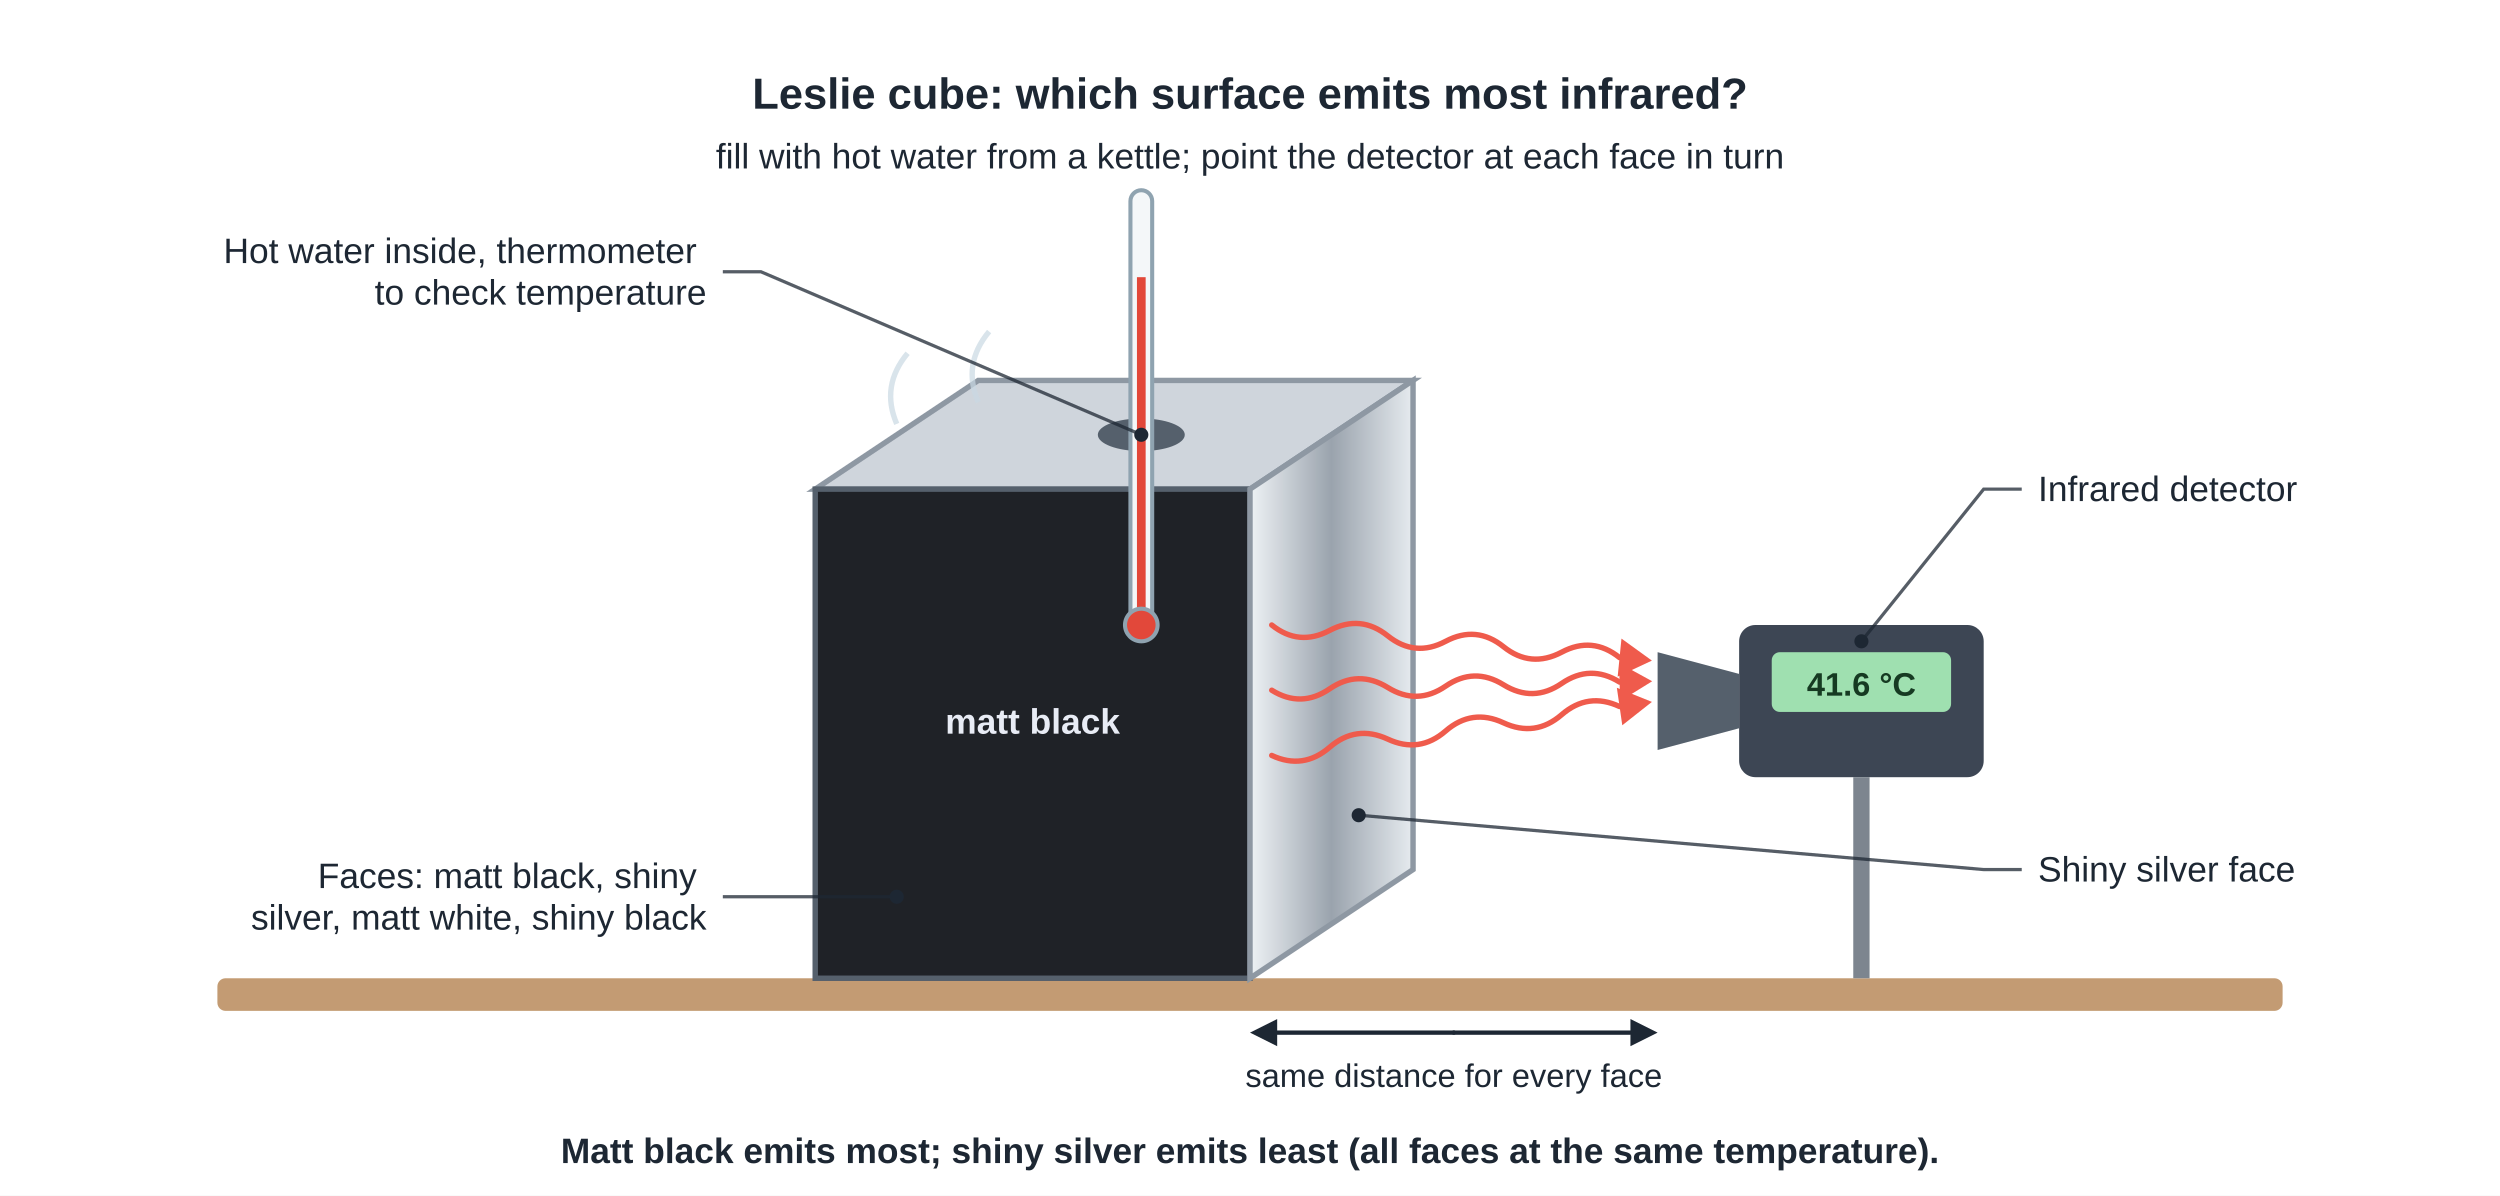
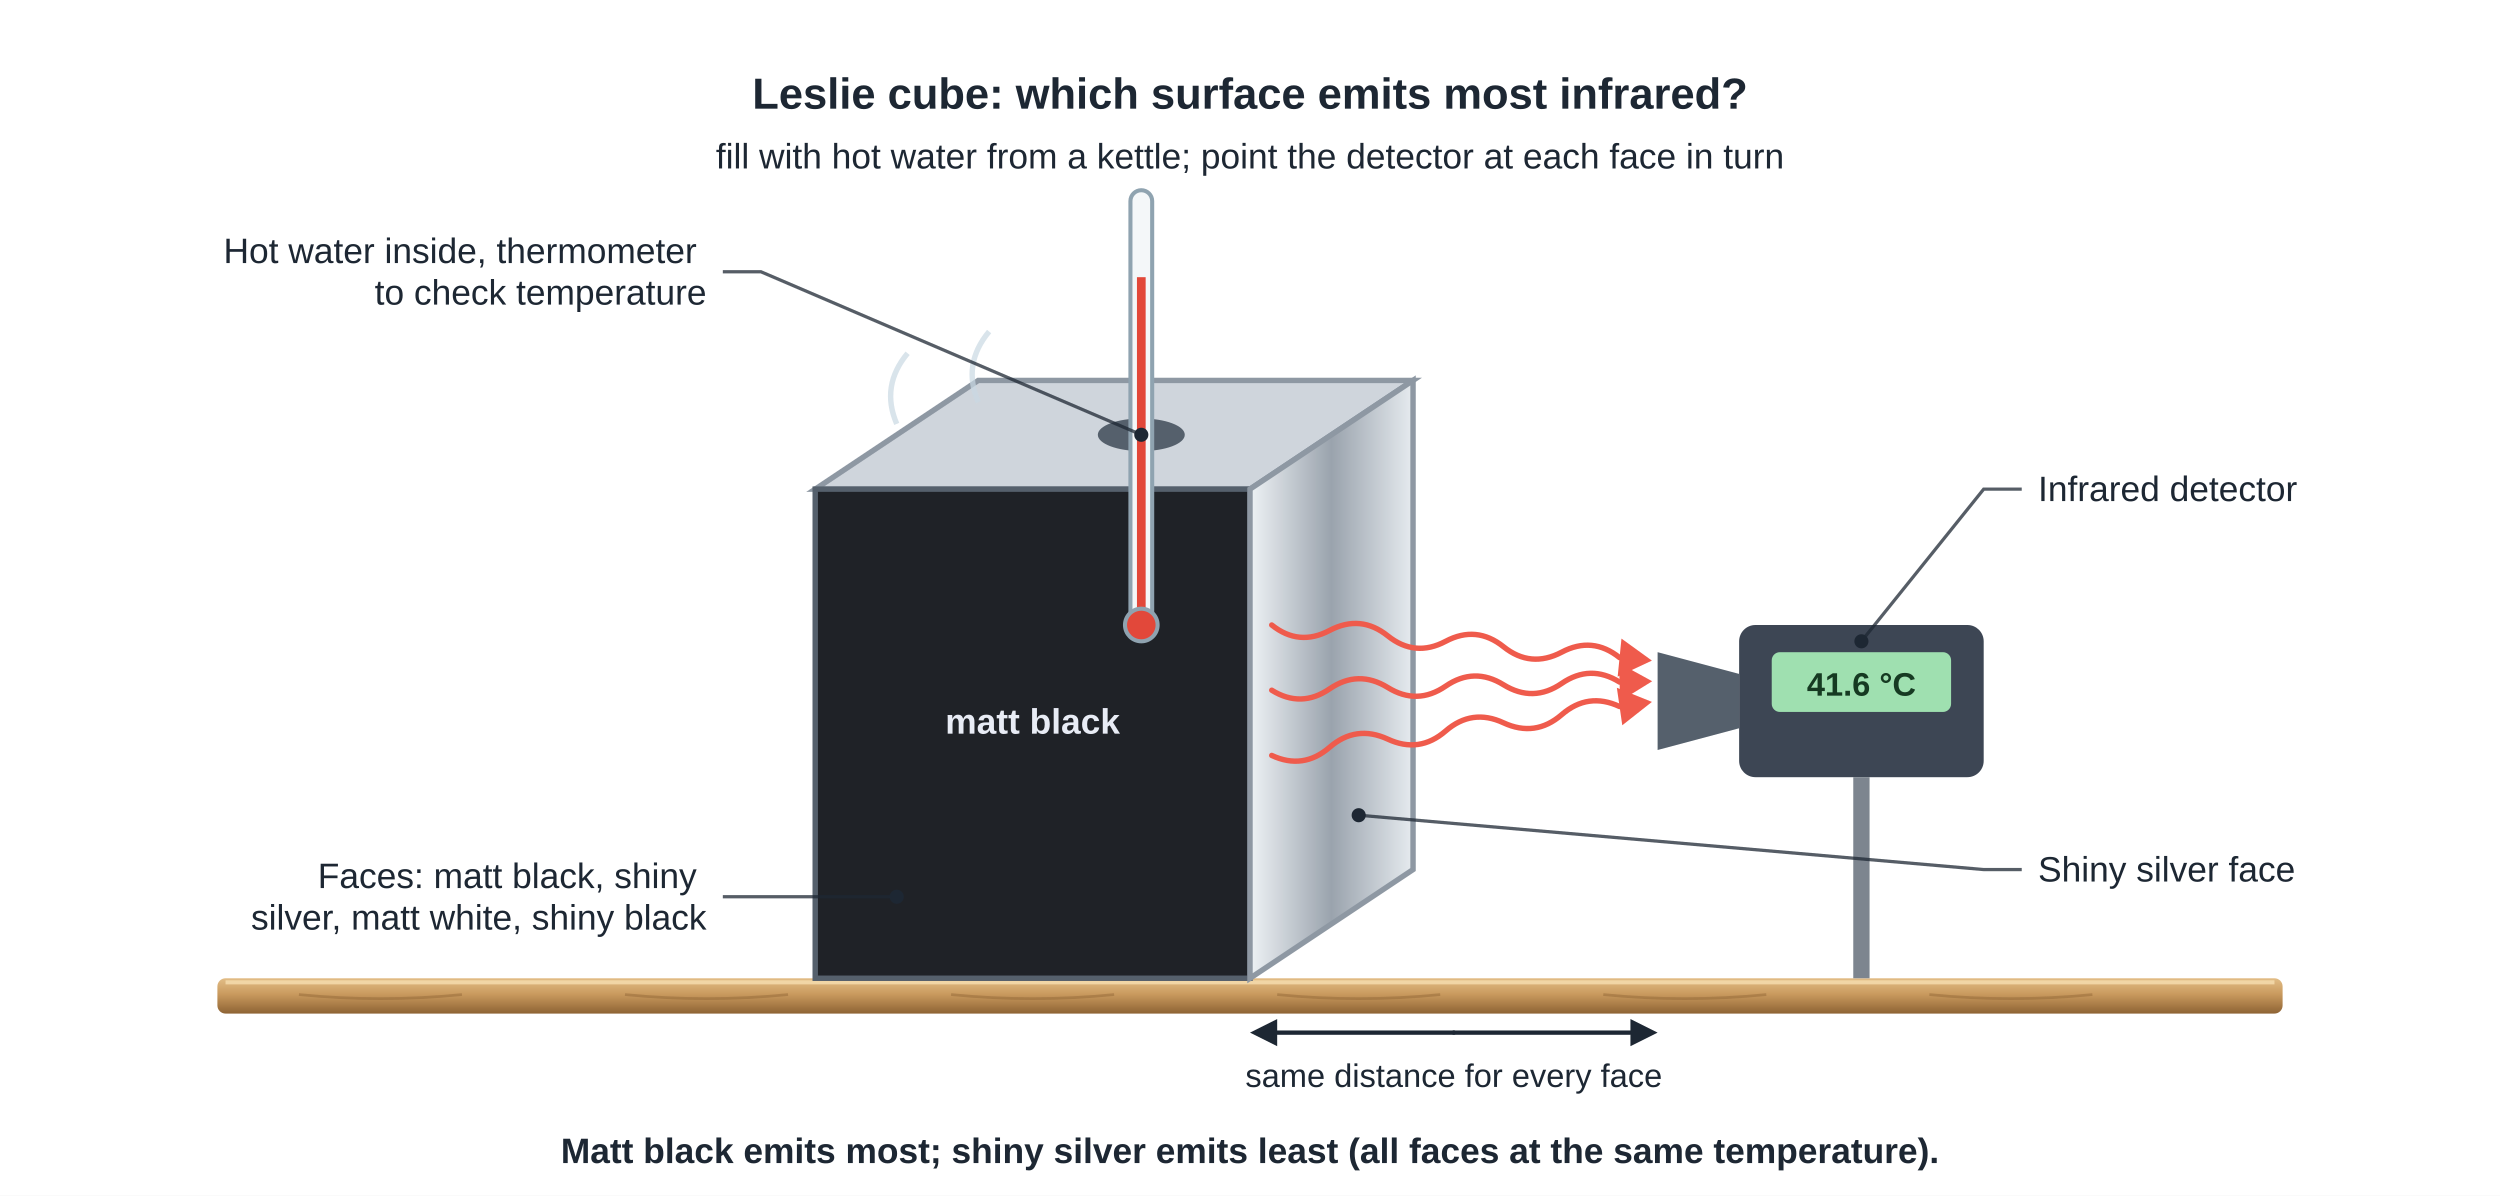
<svg xmlns="http://www.w3.org/2000/svg" viewBox="0 0 920 440" role="img" aria-label="Infrared radiation practical with a Leslie cube and an infrared detector" width="920" height="440" font-family="Arial, Helvetica, sans-serif" color="#1d2733">
  <rect x="0" y="0" width="920" height="440" fill="#ffffff" />
-   <defs />
+   <defs>
+     <linearGradient id="sgL19wood" x1="0" x2="0" y1="0" y2="1">
+       <stop offset="0" stop-color="#e2bd86" />
+       <stop offset=".45" stop-color="#c99a5e" />
+       <stop offset="1" stop-color="#8e6334" />
+     </linearGradient>
+   </defs>
  <defs>
    <linearGradient id="irS" x1="0" x2="1">
      <stop offset="0" stop-color="#eef2f5" />
      <stop offset=".5" stop-color="#9aa3ad" />
      <stop offset="1" stop-color="#e6ebef" />
    </linearGradient>
  </defs>
-   <rect x="80" y="360" width="760" height="12" rx="3" fill="#b98a5a" opacity=".85" />
+   <rect x="80" y="360" width="760" height="13" rx="3" fill="url(#sgL19wood)" />
+   <path d="M83 361.5H837" stroke="#f6deb0" stroke-width="1.5" opacity=".8" />
+   <path d="M110 366q30 3 60 0" stroke="#8e6334" stroke-width="1" fill="none" opacity=".45" />
+   <path d="M230 366q30 3 60 0" stroke="#8e6334" stroke-width="1" fill="none" opacity=".45" />
+   <path d="M350 366q30 3 60 0" stroke="#8e6334" stroke-width="1" fill="none" opacity=".45" />
+   <path d="M470 366q30 3 60 0" stroke="#8e6334" stroke-width="1" fill="none" opacity=".45" />
+   <path d="M590 366q30 3 60 0" stroke="#8e6334" stroke-width="1" fill="none" opacity=".45" />
+   <path d="M710 366q30 3 60 0" stroke="#8e6334" stroke-width="1" fill="none" opacity=".45" />
  <path d="M300 180L360 140H520L460 180Z" fill="#cfd5dc" stroke="#8e98a3" stroke-width="2" />
  <path d="M300 180H460V360H300Z" fill="#1f2227" stroke="#55606c" stroke-width="2" />
  <path d="M460 180L520 140V320L460 360Z" fill="url(#irS)" stroke="#8e98a3" stroke-width="2" />
  <ellipse cx="420" cy="160" rx="16" ry="6" fill="#55606c" />
  <rect x="416" y="70" width="8" height="160" rx="4" fill="#f4f7f9" stroke="#8fa3b0" stroke-width="1.5" />
  <rect x="418.4" y="102.0" width="3.2" height="128.0" fill="#e2483a" />
  <circle cx="420" cy="230" r="6" fill="#e2483a" stroke="#8fa3b0" stroke-width="1.5" />
  <path d="M330 156q-6 -14 4 -26M360 148q-6 -14 4 -26" stroke="#c9d8e2" stroke-width="2" fill="none" opacity=".7" />
  <text x="380.0" y="270.0" font-size="13" text-anchor="middle" class="sf-lab" fill="#1d2733" font-weight="700" style="fill:#e8ecf5">matt black</text>
  <rect x="640" y="230" width="90" height="56" rx="6" fill="#3d4654" />
  <path d="M640 248L610 240V276L640 268Z" fill="#55606c" />
  <rect x="652" y="240" width="66" height="22" rx="3" fill="#9fe0b0" />
  <text x="685.0" y="256.0" font-size="12" text-anchor="middle" class="sf-lab" fill="#1d2733" font-weight="700" style="fill:#163a22">41.6 °C</text>
  <path d="M685 286V360" stroke="#7d858f" stroke-width="6" />
  <path d="M468.0 230.0Q478.0 238.0 489.3 232.0Q500.7 226.0 510.7 234.0Q520.7 242.0 532.0 236.0Q543.3 230.0 553.3 238.0Q563.3 246.0 574.7 240.0Q586.0 234.0 596.0 242.0" stroke="#ef5b4c" stroke-width="2" fill="none" stroke-linecap="round" />
  <path d="M607.9 243.1L595.3 249.0L596.7 235.0Z" fill="#ef5b4c" />
  <path d="M468.0 254.0Q478.8 260.7 489.3 253.5Q499.8 246.3 510.7 253.0Q521.5 259.7 532.0 252.5Q542.5 245.3 553.3 252.0Q564.2 258.7 574.7 251.5Q585.2 244.3 596.0 251.0" stroke="#ef5b4c" stroke-width="2" fill="none" stroke-linecap="round" />
  <path d="M608.0 250.7L596.2 258.0L595.8 244.0Z" fill="#ef5b4c" />
  <path d="M468.0 278.0Q479.6 283.4 489.3 275.0Q499.0 266.6 510.7 272.0Q522.3 277.4 532.0 269.0Q541.7 260.6 553.3 266.0Q565.0 271.4 574.7 263.0Q584.4 254.6 596.0 260.0" stroke="#ef5b4c" stroke-width="2" fill="none" stroke-linecap="round" />
  <path d="M607.9 258.3L597.0 266.9L595.0 253.1Z" fill="#ef5b4c" />
  <path d="M535.0 380.0L600.0 380.0" stroke="#1d2733" stroke-width="1.6" fill="none" stroke-linecap="round" />
  <path d="M610.0 380.0L600.0 385.0L600.0 375.0Z" fill="#1d2733" />
  <path d="M535.0 380.0L470.0 380.0" stroke="#1d2733" stroke-width="1.6" fill="none" stroke-linecap="round" />
  <path d="M460.0 380.0L470.0 375.0L470.0 385.0Z" fill="#1d2733" />
  <text x="535.0" y="400.0" font-size="12" text-anchor="middle" class="sf-lab" fill="#1d2733">same distance for every face</text>
  <text x="460.0" y="40.0" font-size="16" text-anchor="middle" class="sf-lab" fill="#1d2733" font-weight="700">Leslie cube: which surface emits most infrared?</text>
  <text x="460.0" y="62.0" font-size="13" text-anchor="middle" class="sf-lab" fill="#1d2733">fill with hot water from a kettle; point the detector at each face in turn</text>
  <text x="460.0" y="428.0" font-size="13" text-anchor="middle" class="sf-lab" fill="#1d2733" font-weight="700">Matt black emits most; shiny silver emits least (all faces at the same temperature).</text>
  <path d="M266.0 100.0L280.0 100.0L420.0 160.0" fill="none" stroke="#1d2733" stroke-width="1.2" opacity=".75" />
  <circle cx="420.0" cy="160.0" r="2.6" fill="#1d2733" />
  <g>
    <text x="260.0" y="96.8" text-anchor="end" class="sf-lab" fill="#1d2733" font-size="13">
      <tspan x="260.0" dy="0">Hot water inside, thermometer</tspan>
      <tspan x="260.0" dy="15.3">to check temperature</tspan>
    </text>
  </g>
  <path d="M266.0 330.0L280.0 330.0L330.0 330.0" fill="none" stroke="#1d2733" stroke-width="1.2" opacity=".75" />
  <circle cx="330.0" cy="330.0" r="2.6" fill="#1d2733" />
  <g>
    <text x="260.0" y="326.8" text-anchor="end" class="sf-lab" fill="#1d2733" font-size="13">
      <tspan x="260.0" dy="0">Faces: matt black, shiny</tspan>
      <tspan x="260.0" dy="15.3">silver, matt white, shiny black</tspan>
    </text>
  </g>
  <path d="M744.0 180.0L730.0 180.0L685.0 236.0" fill="none" stroke="#1d2733" stroke-width="1.2" opacity=".75" />
  <circle cx="685.0" cy="236.0" r="2.6" fill="#1d2733" />
  <g>
    <text x="750.0" y="184.4" text-anchor="start" class="sf-lab" fill="#1d2733" font-size="13">
      <tspan x="750.0" dy="0">Infrared detector</tspan>
    </text>
  </g>
  <path d="M744.0 320.0L730.0 320.0L500.0 300.0" fill="none" stroke="#1d2733" stroke-width="1.2" opacity=".75" />
  <circle cx="500.0" cy="300.0" r="2.6" fill="#1d2733" />
  <g>
    <text x="750.0" y="324.4" text-anchor="start" class="sf-lab" fill="#1d2733" font-size="13">
      <tspan x="750.0" dy="0">Shiny silver face</tspan>
    </text>
  </g>
</svg>
